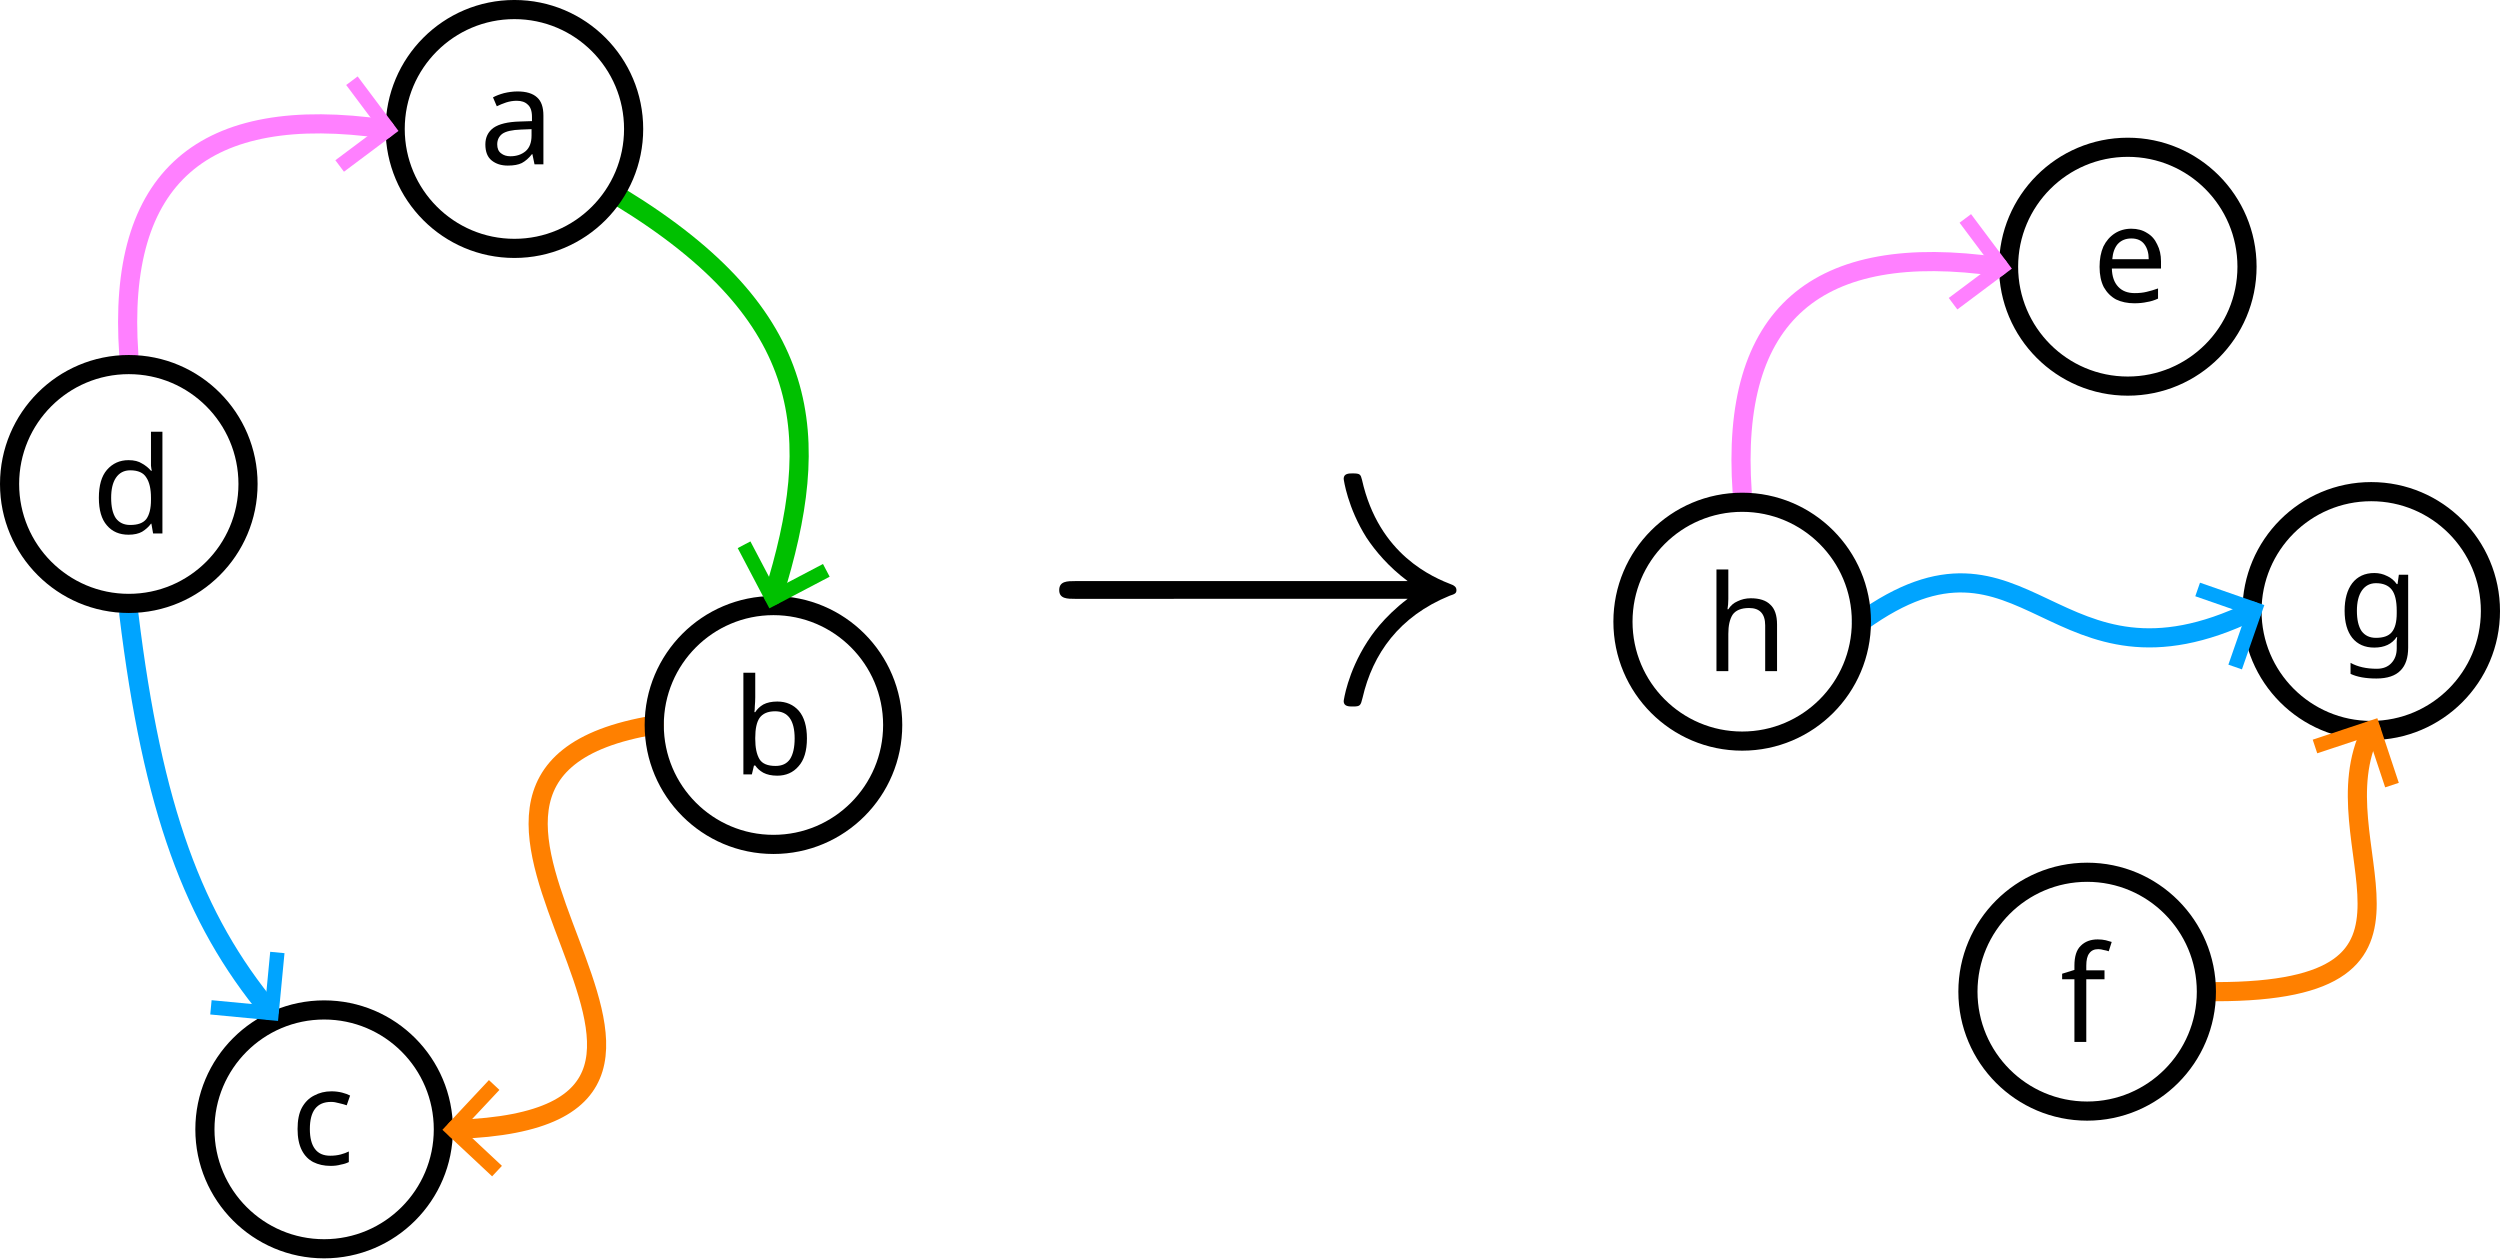
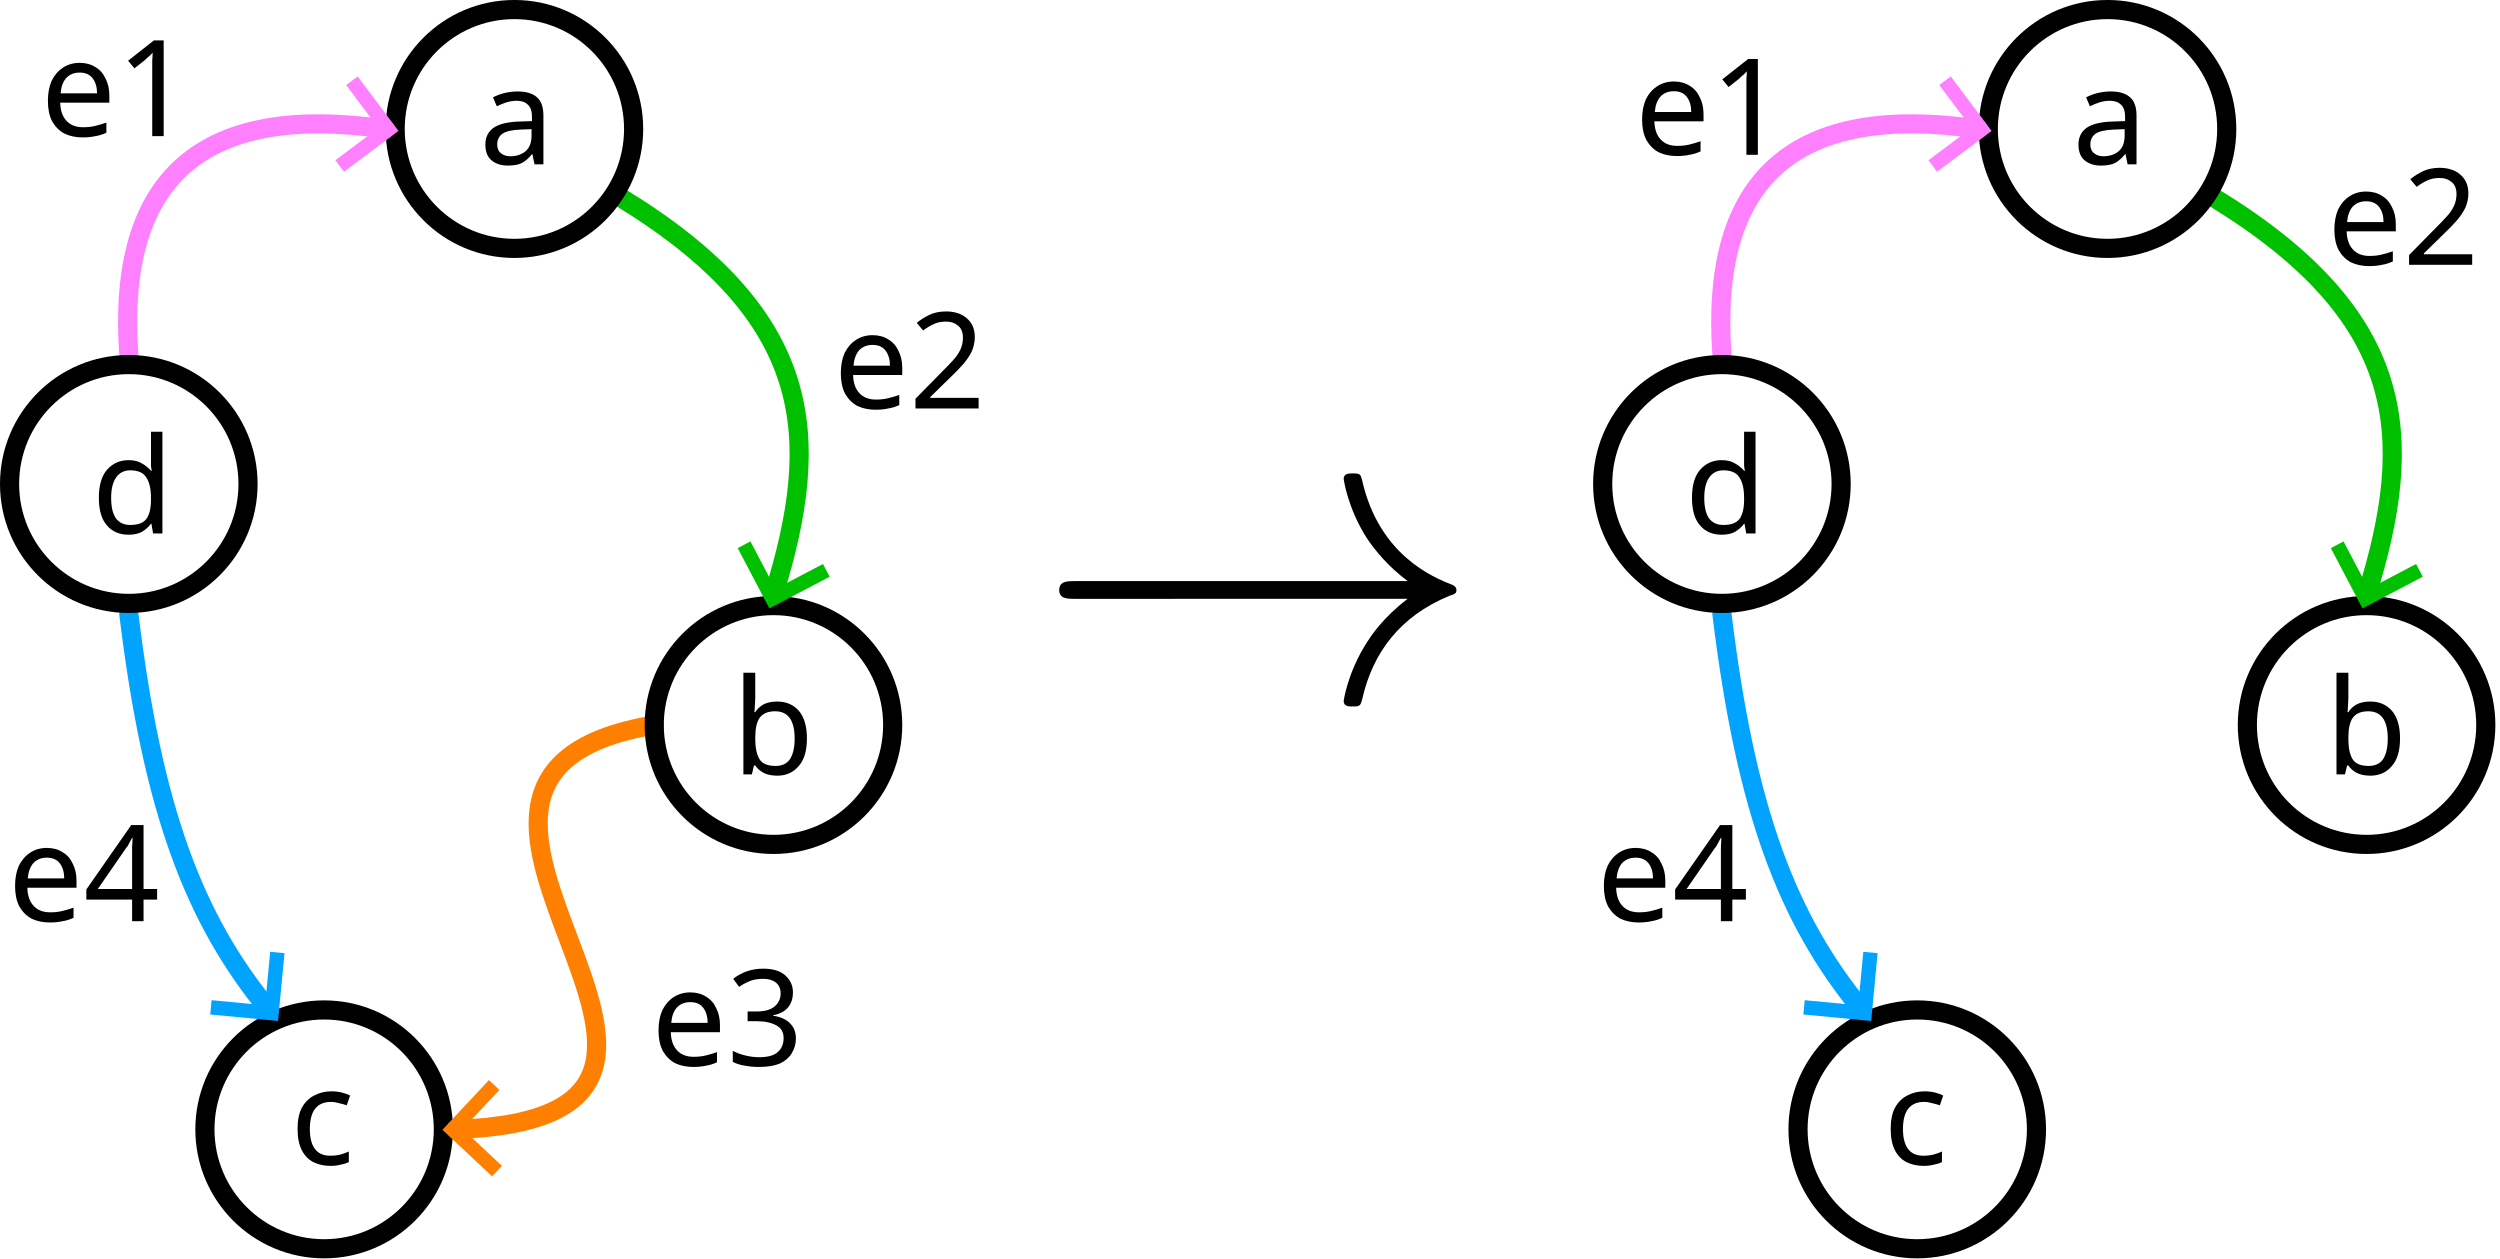
<svg xmlns="http://www.w3.org/2000/svg" width="92.199mm" height="46.407mm" viewBox="0 0 92.199 46.407" version="1.1" id="svg1">
  <defs id="defs1">
    <rect x="435.339" y="97.578" width="152.135" height="87.49" id="rect18" />
-     <marker style="overflow:visible" id="marker13" refX="0" refY="0" orient="auto-start-reverse" markerWidth="0.75" markerHeight="1" viewBox="0 0 1 1" preserveAspectRatio="xMidYMid">
-       <path style="fill:none;stroke:context-stroke;stroke-width:1;stroke-linecap:butt" d="M 3,-3 0,0 3,3" transform="rotate(180,0.125,0)" id="path13" />
-     </marker>
-     <marker style="overflow:visible" id="ArrowWide" refX="0" refY="0" orient="auto-start-reverse" markerWidth="0.75" markerHeight="1" viewBox="0 0 1 1" preserveAspectRatio="xMidYMid">
-       <path style="fill:none;stroke:context-stroke;stroke-width:1;stroke-linecap:butt" d="M 3,-3 0,0 3,3" transform="rotate(180,0.125,0)" id="path11" />
-     </marker>
    <marker style="overflow:visible" id="marker13-2" refX="0" refY="0" orient="auto-start-reverse" markerWidth="0.75" markerHeight="1" viewBox="0 0 1 1" preserveAspectRatio="xMidYMid">
      <path style="fill:none;stroke:context-stroke;stroke-width:1;stroke-linecap:butt" d="M 3,-3 0,0 3,3" transform="rotate(180,0.125,0)" id="path13-0" />
    </marker>
    <marker style="overflow:visible" id="ArrowWide-6" refX="0" refY="0" orient="auto-start-reverse" markerWidth="0.75" markerHeight="0.75" viewBox="0 0 1 1" preserveAspectRatio="xMidYMid">
      <path style="fill:none;stroke:context-stroke;stroke-width:1;stroke-linecap:butt" d="M 3,-3 0,0 3,3" transform="rotate(180,0.125,0)" id="path11-8" />
    </marker>
+     <marker style="overflow:visible" id="ArrowWide-6-7" refX="0" refY="0" orient="auto-start-reverse" markerWidth="0.75" markerHeight="0.75" viewBox="0 0 1 1" preserveAspectRatio="xMidYMid">
+       <path style="fill:none;stroke:context-stroke;stroke-width:1;stroke-linecap:butt" d="M 3,-3 0,0 3,3" transform="rotate(180,0.125,0)" id="path11-8-5" />
+     </marker>
+     <marker style="overflow:visible" id="marker13-2-9" refX="0" refY="0" orient="auto-start-reverse" markerWidth="0.75" markerHeight="1" viewBox="0 0 1 1" preserveAspectRatio="xMidYMid">
+       <path style="fill:none;stroke:context-stroke;stroke-width:1;stroke-linecap:butt" d="M 3,-3 0,0 3,3" transform="rotate(180,0.125,0)" id="path13-0-2" />
+     </marker>
  </defs>
  <g id="layer1" transform="translate(16.23594,-57.54557)">
-     <g id="g35" transform="translate(15.99422,-19.11467)">
-       <text xml:space="preserve" style="font-style:normal;font-variant:normal;font-weight:normal;font-stretch:normal;font-size:4.939px;font-family:'Fira Sans';-inkscape-font-specification:'Fira Sans, Normal';font-variant-ligatures:normal;font-variant-caps:normal;font-variant-numeric:normal;font-variant-east-asian:normal;fill:#000000;fill-opacity:1;stroke:none;stroke-width:1.161;stroke-linecap:round;stroke-linejoin:round;stroke-opacity:1" x="53.971" y="100.497" id="text15">
-         <tspan id="tspan15" style="font-style:normal;font-variant:normal;font-weight:normal;font-stretch:normal;font-size:4.939px;font-family:'Fira Sans';-inkscape-font-specification:'Fira Sans, Normal';font-variant-ligatures:normal;font-variant-caps:normal;font-variant-numeric:normal;font-variant-east-asian:normal;fill:#000000;fill-opacity:1;stroke:none;stroke-width:1.161" x="53.971" y="100.497">g</tspan>
-       </text>
-       <ellipse style="fill:none;fill-opacity:1;stroke:#000000;stroke-width:0.706;stroke-linecap:round;stroke-linejoin:round;stroke-dasharray:none;stroke-opacity:1" id="path1-5" cx="55.219" cy="99.196" rx="4.397" ry="4.404" />
-     </g>
-     <path style="fill:none;fill-opacity:1;stroke:#ff8000;stroke-width:0.706;stroke-linecap:round;stroke-linejoin:round;stroke-dasharray:none;stroke-opacity:1;marker-start:;marker-end:url(#ArrowWide-6)" d="m 65.487,94.118 c 9.339,-2e-6 3.623,-5.439 5.725,-9.632" id="path9" />
-     <g id="g36" transform="translate(-11.05242,9.835062)">
-       <ellipse style="fill:none;fill-opacity:1;stroke:#000000;stroke-width:0.706;stroke-linecap:round;stroke-linejoin:round;stroke-dasharray:none;stroke-opacity:1" id="path1-2-6" cx="71.79" cy="84.283" rx="4.397" ry="4.404" />
-       <text xml:space="preserve" style="font-style:normal;font-variant:normal;font-weight:normal;font-stretch:normal;font-size:4.939px;font-family:'Fira Sans';-inkscape-font-specification:'Fira Sans, Normal';font-variant-ligatures:normal;font-variant-caps:normal;font-variant-numeric:normal;font-variant-east-asian:normal;fill:#000000;fill-opacity:1;stroke:none;stroke-width:1.161;stroke-linecap:round;stroke-linejoin:round;stroke-opacity:1" x="70.79" y="86.135" id="text14">
-         <tspan id="tspan14" style="font-style:normal;font-variant:normal;font-weight:normal;font-stretch:normal;font-size:4.939px;font-family:'Fira Sans';-inkscape-font-specification:'Fira Sans, Normal';font-variant-ligatures:normal;font-variant-caps:normal;font-variant-numeric:normal;font-variant-east-asian:normal;fill:#000000;fill-opacity:1;stroke:none;stroke-width:1.161" x="70.79" y="86.135">f</tspan>
-       </text>
-     </g>
-     <path style="fill:none;fill-opacity:1;stroke:#00a4ff;stroke-width:0.706;stroke-linecap:round;stroke-linejoin:round;stroke-dasharray:none;stroke-opacity:1;marker-end:url(#ArrowWide)" d="m 52.412,80.473 c 6.152,-4.432 7.008,3.185 14.403,-0.392" id="path4" />
-     <ellipse style="fill:none;fill-opacity:1;stroke:#000000;stroke-width:0.706;stroke-linecap:round;stroke-linejoin:round;stroke-dasharray:none;stroke-opacity:1" id="path1" cx="62.236" cy="67.381" rx="4.397" ry="4.404" />
-     <path style="fill:none;fill-opacity:1;stroke:#ff80ff;stroke-width:0.706;stroke-linecap:round;stroke-linejoin:round;stroke-dasharray:none;stroke-opacity:1;marker-start:url(#marker13)" d="m 57.459,67.381 c -6.709,-0.965 -9.9,1.76 -9.444,8.308" id="path2" />
-     <ellipse style="fill:none;fill-opacity:1;stroke:#000000;stroke-width:0.706;stroke-linecap:round;stroke-linejoin:round;stroke-dasharray:none;stroke-opacity:1" id="path1-0" cx="48.015" cy="80.473" rx="4.397" ry="4.404" />
-     <text xml:space="preserve" style="font-style:normal;font-variant:normal;font-weight:normal;font-stretch:normal;font-size:4.939px;font-family:'Fira Sans';-inkscape-font-specification:'Fira Sans, Normal';font-variant-ligatures:normal;font-variant-caps:normal;font-variant-numeric:normal;font-variant-east-asian:normal;fill:#000000;fill-opacity:1;stroke:none;stroke-width:1.161;stroke-linecap:round;stroke-linejoin:round;stroke-opacity:1" x="60.929" y="68.682" id="text13">
-       <tspan id="tspan13" style="font-style:normal;font-variant:normal;font-weight:normal;font-stretch:normal;font-size:4.939px;font-family:'Fira Sans';-inkscape-font-specification:'Fira Sans, Normal';font-variant-ligatures:normal;font-variant-caps:normal;font-variant-numeric:normal;font-variant-east-asian:normal;fill:#000000;fill-opacity:1;stroke:none;stroke-width:1.161" x="60.929" y="68.682">e</tspan>
-     </text>
-     <text xml:space="preserve" style="font-style:normal;font-variant:normal;font-weight:normal;font-stretch:normal;font-size:4.939px;font-family:'Fira Sans';-inkscape-font-specification:'Fira Sans, Normal';font-variant-ligatures:normal;font-variant-caps:normal;font-variant-numeric:normal;font-variant-east-asian:normal;fill:#000000;fill-opacity:1;stroke:none;stroke-width:1.161;stroke-linecap:round;stroke-linejoin:round;stroke-opacity:1" x="46.644" y="82.295" id="text16">
-       <tspan id="tspan16" style="font-style:normal;font-variant:normal;font-weight:normal;font-stretch:normal;font-size:4.939px;font-family:'Fira Sans';-inkscape-font-specification:'Fira Sans, Normal';font-variant-ligatures:normal;font-variant-caps:normal;font-variant-numeric:normal;font-variant-east-asian:normal;fill:#000000;fill-opacity:1;stroke:none;stroke-width:1.161" x="46.644" y="82.295">h</tspan>
-     </text>
    <g id="g34">
      <text xml:space="preserve" style="font-style:normal;font-variant:normal;font-weight:normal;font-stretch:normal;font-size:4.939px;font-family:'Fira Sans';-inkscape-font-specification:'Fira Sans, Normal';font-variant-ligatures:normal;font-variant-caps:normal;font-variant-numeric:normal;font-variant-east-asian:normal;fill:#000000;fill-opacity:1;stroke:none;stroke-width:1.161;stroke-linecap:round;stroke-linejoin:round;stroke-opacity:1" x="-5.529" y="100.497" id="text15-9">
        <tspan id="tspan15-1" style="font-style:normal;font-variant:normal;font-weight:normal;font-stretch:normal;font-size:4.939px;font-family:'Fira Sans';-inkscape-font-specification:'Fira Sans, Normal';font-variant-ligatures:normal;font-variant-caps:normal;font-variant-numeric:normal;font-variant-east-asian:normal;fill:#000000;fill-opacity:1;stroke:none;stroke-width:1.161" x="-5.529" y="100.497">c</tspan>
      </text>
      <ellipse style="fill:none;fill-opacity:1;stroke:#000000;stroke-width:0.706;stroke-linecap:round;stroke-linejoin:round;stroke-dasharray:none;stroke-opacity:1" id="path1-5-4" cx="-4.282" cy="99.196" rx="4.397" ry="4.404" />
      <path style="fill:none;fill-opacity:1;stroke:#00a4ff;stroke-width:0.706;stroke-linecap:round;stroke-linejoin:round;stroke-dasharray:none;stroke-opacity:1;marker-end:url(#ArrowWide-6)" d="m -11.486,80.179 c 0.878,7.228 2.398,11.258 5.181,14.628" id="path6-8" />
      <path style="fill:none;fill-opacity:1;stroke:#ff8000;stroke-width:0.706;stroke-linecap:round;stroke-linejoin:round;stroke-dasharray:none;stroke-opacity:1;marker-start:url(#marker13-2)" d="M 0.586,99.196 C 13.793,98.756 -3.865,86.231 7.892,84.283" id="path9-7" />
      <ellipse style="fill:none;fill-opacity:1;stroke:#000000;stroke-width:0.706;stroke-linecap:round;stroke-linejoin:round;stroke-dasharray:none;stroke-opacity:1" id="path1-2-6-5" cx="12.289" cy="84.283" rx="4.397" ry="4.404" />
      <path style="fill:none;fill-opacity:1;stroke:#00c000;stroke-width:0.706;stroke-linecap:round;stroke-linejoin:round;stroke-dasharray:none;stroke-opacity:1;marker-end:url(#ArrowWide-6)" d="m 6.627,64.815 c 7.21,4.402 7.487,8.816 5.662,14.683" id="path5-4" />
      <ellipse style="fill:none;fill-opacity:1;stroke:#000000;stroke-width:0.706;stroke-linecap:round;stroke-linejoin:round;stroke-dasharray:none;stroke-opacity:1" id="ellipse3" cx="2.735" cy="62.302" rx="4.397" ry="4.404" />
      <path style="fill:none;fill-opacity:1;stroke:#ff80ff;stroke-width:0.706;stroke-linecap:round;stroke-linejoin:round;stroke-dasharray:none;stroke-opacity:1;marker-start:url(#marker13-2)" d="m -2.042,62.302 c -6.709,-0.965 -9.9,1.76 -9.444,8.308" id="path4-0" />
      <ellipse style="fill:none;fill-opacity:1;stroke:#000000;stroke-width:0.706;stroke-linecap:round;stroke-linejoin:round;stroke-dasharray:none;stroke-opacity:1" id="path1-0-9" cx="-11.486" cy="75.395" rx="4.397" ry="4.404" />
      <text xml:space="preserve" style="font-style:normal;font-variant:normal;font-weight:normal;font-stretch:normal;font-size:4.939px;font-family:'Fira Sans';-inkscape-font-specification:'Fira Sans, Normal';font-variant-ligatures:normal;font-variant-caps:normal;font-variant-numeric:normal;font-variant-east-asian:normal;fill:#000000;fill-opacity:1;stroke:none;stroke-width:1.161;stroke-linecap:round;stroke-linejoin:round;stroke-opacity:1" x="1.429" y="63.604" id="text13-2">
        <tspan id="tspan13-7" style="font-style:normal;font-variant:normal;font-weight:normal;font-stretch:normal;font-size:4.939px;font-family:'Fira Sans';-inkscape-font-specification:'Fira Sans, Normal';font-variant-ligatures:normal;font-variant-caps:normal;font-variant-numeric:normal;font-variant-east-asian:normal;fill:#000000;fill-opacity:1;stroke:none;stroke-width:1.161" x="1.429" y="63.604">a</tspan>
      </text>
      <text xml:space="preserve" style="font-style:normal;font-variant:normal;font-weight:normal;font-stretch:normal;font-size:4.939px;font-family:'Fira Sans';-inkscape-font-specification:'Fira Sans, Normal';font-variant-ligatures:normal;font-variant-caps:normal;font-variant-numeric:normal;font-variant-east-asian:normal;fill:#000000;fill-opacity:1;stroke:none;stroke-width:1.161;stroke-linecap:round;stroke-linejoin:round;stroke-opacity:1" x="10.756" y="86.105" id="text14-2">
        <tspan id="tspan14-2" style="font-style:normal;font-variant:normal;font-weight:normal;font-stretch:normal;font-size:4.939px;font-family:'Fira Sans';-inkscape-font-specification:'Fira Sans, Normal';font-variant-ligatures:normal;font-variant-caps:normal;font-variant-numeric:normal;font-variant-east-asian:normal;fill:#000000;fill-opacity:1;stroke:none;stroke-width:1.161" x="10.756" y="86.105">b</tspan>
      </text>
      <text xml:space="preserve" style="font-style:normal;font-variant:normal;font-weight:normal;font-stretch:normal;font-size:4.939px;font-family:'Fira Sans';-inkscape-font-specification:'Fira Sans, Normal';font-variant-ligatures:normal;font-variant-caps:normal;font-variant-numeric:normal;font-variant-east-asian:normal;fill:#000000;fill-opacity:1;stroke:none;stroke-width:1.161;stroke-linecap:round;stroke-linejoin:round;stroke-opacity:1" x="-12.856" y="77.217" id="text16-0">
        <tspan id="tspan16-6" style="font-style:normal;font-variant:normal;font-weight:normal;font-stretch:normal;font-size:4.939px;font-family:'Fira Sans';-inkscape-font-specification:'Fira Sans, Normal';font-variant-ligatures:normal;font-variant-caps:normal;font-variant-numeric:normal;font-variant-east-asian:normal;fill:#000000;fill-opacity:1;stroke:none;stroke-width:1.161" x="-12.856" y="77.217">d</tspan>
      </text>
    </g>
+     <g id="g34-8" transform="translate(58.75338)">
+       <text xml:space="preserve" style="font-style:normal;font-variant:normal;font-weight:normal;font-stretch:normal;font-size:4.939px;font-family:'Fira Sans';-inkscape-font-specification:'Fira Sans, Normal';font-variant-ligatures:normal;font-variant-caps:normal;font-variant-numeric:normal;font-variant-east-asian:normal;fill:#000000;fill-opacity:1;stroke:none;stroke-width:1.161;stroke-linecap:round;stroke-linejoin:round;stroke-opacity:1" x="-5.529" y="100.497" id="text15-9-9">
+         <tspan id="tspan15-1-7" style="font-style:normal;font-variant:normal;font-weight:normal;font-stretch:normal;font-size:4.939px;font-family:'Fira Sans';-inkscape-font-specification:'Fira Sans, Normal';font-variant-ligatures:normal;font-variant-caps:normal;font-variant-numeric:normal;font-variant-east-asian:normal;fill:#000000;fill-opacity:1;stroke:none;stroke-width:1.161" x="-5.529" y="100.497">c</tspan>
+       </text>
+       <ellipse style="fill:none;fill-opacity:1;stroke:#000000;stroke-width:0.706;stroke-linecap:round;stroke-linejoin:round;stroke-dasharray:none;stroke-opacity:1" id="path1-5-4-3" cx="-4.282" cy="99.196" rx="4.397" ry="4.404" />
+       <path style="fill:none;fill-opacity:1;stroke:#00a4ff;stroke-width:0.706;stroke-linecap:round;stroke-linejoin:round;stroke-dasharray:none;stroke-opacity:1;marker-end:url(#ArrowWide-6-7)" d="m -11.486,80.179 c 0.878,7.228 2.398,11.258 5.181,14.628" id="path6-8-6" />
+       <ellipse style="fill:none;fill-opacity:1;stroke:#000000;stroke-width:0.706;stroke-linecap:round;stroke-linejoin:round;stroke-dasharray:none;stroke-opacity:1" id="path1-2-6-5-2" cx="12.289" cy="84.283" rx="4.397" ry="4.404" />
+       <path style="fill:none;fill-opacity:1;stroke:#00c000;stroke-width:0.706;stroke-linecap:round;stroke-linejoin:round;stroke-dasharray:none;stroke-opacity:1;marker-end:url(#ArrowWide-6-7)" d="m 6.627,64.815 c 7.21,4.402 7.487,8.816 5.662,14.683" id="path5-4-9" />
+       <ellipse style="fill:none;fill-opacity:1;stroke:#000000;stroke-width:0.706;stroke-linecap:round;stroke-linejoin:round;stroke-dasharray:none;stroke-opacity:1" id="ellipse3-3" cx="2.735" cy="62.302" rx="4.397" ry="4.404" />
+       <path style="fill:none;fill-opacity:1;stroke:#ff80ff;stroke-width:0.706;stroke-linecap:round;stroke-linejoin:round;stroke-dasharray:none;stroke-opacity:1;marker-start:url(#marker13-2-9)" d="m -2.042,62.302 c -6.709,-0.965 -9.9,1.76 -9.444,8.308" id="path4-0-1" />
+       <ellipse style="fill:none;fill-opacity:1;stroke:#000000;stroke-width:0.706;stroke-linecap:round;stroke-linejoin:round;stroke-dasharray:none;stroke-opacity:1" id="path1-0-9-9" cx="-11.486" cy="75.395" rx="4.397" ry="4.404" />
+       <text xml:space="preserve" style="font-style:normal;font-variant:normal;font-weight:normal;font-stretch:normal;font-size:4.939px;font-family:'Fira Sans';-inkscape-font-specification:'Fira Sans, Normal';font-variant-ligatures:normal;font-variant-caps:normal;font-variant-numeric:normal;font-variant-east-asian:normal;fill:#000000;fill-opacity:1;stroke:none;stroke-width:1.161;stroke-linecap:round;stroke-linejoin:round;stroke-opacity:1" x="1.429" y="63.604" id="text13-2-4">
+         <tspan id="tspan13-7-7" style="font-style:normal;font-variant:normal;font-weight:normal;font-stretch:normal;font-size:4.939px;font-family:'Fira Sans';-inkscape-font-specification:'Fira Sans, Normal';font-variant-ligatures:normal;font-variant-caps:normal;font-variant-numeric:normal;font-variant-east-asian:normal;fill:#000000;fill-opacity:1;stroke:none;stroke-width:1.161" x="1.429" y="63.604">a</tspan>
+       </text>
+       <text xml:space="preserve" style="font-style:normal;font-variant:normal;font-weight:normal;font-stretch:normal;font-size:4.939px;font-family:'Fira Sans';-inkscape-font-specification:'Fira Sans, Normal';font-variant-ligatures:normal;font-variant-caps:normal;font-variant-numeric:normal;font-variant-east-asian:normal;fill:#000000;fill-opacity:1;stroke:none;stroke-width:1.161;stroke-linecap:round;stroke-linejoin:round;stroke-opacity:1" x="10.756" y="86.105" id="text14-2-8">
+         <tspan id="tspan14-2-4" style="font-style:normal;font-variant:normal;font-weight:normal;font-stretch:normal;font-size:4.939px;font-family:'Fira Sans';-inkscape-font-specification:'Fira Sans, Normal';font-variant-ligatures:normal;font-variant-caps:normal;font-variant-numeric:normal;font-variant-east-asian:normal;fill:#000000;fill-opacity:1;stroke:none;stroke-width:1.161" x="10.756" y="86.105">b</tspan>
+       </text>
+       <text xml:space="preserve" style="font-style:normal;font-variant:normal;font-weight:normal;font-stretch:normal;font-size:4.939px;font-family:'Fira Sans';-inkscape-font-specification:'Fira Sans, Normal';font-variant-ligatures:normal;font-variant-caps:normal;font-variant-numeric:normal;font-variant-east-asian:normal;fill:#000000;fill-opacity:1;stroke:none;stroke-width:1.161;stroke-linecap:round;stroke-linejoin:round;stroke-opacity:1" x="-12.856" y="77.217" id="text16-0-5">
+         <tspan id="tspan16-6-0" style="font-style:normal;font-variant:normal;font-weight:normal;font-stretch:normal;font-size:4.939px;font-family:'Fira Sans';-inkscape-font-specification:'Fira Sans, Normal';font-variant-ligatures:normal;font-variant-caps:normal;font-variant-numeric:normal;font-variant-east-asian:normal;fill:#000000;fill-opacity:1;stroke:none;stroke-width:1.161" x="-12.856" y="77.217">d</tspan>
+       </text>
+       <text xml:space="preserve" style="font-size:4.939px;font-family:'Fira Sans';-inkscape-font-specification:'Fira Sans, Normal';fill:#000000;fill-opacity:1;stroke:none;stroke-width:3.528;stroke-linecap:round;stroke-linejoin:round;stroke-opacity:1" x="-73.487" y="62.564" id="text1">
+         <tspan id="tspan1" style="fill:#000000;fill-opacity:1;stroke:none;stroke-width:3.528" x="-73.487" y="62.564">e1</tspan>
+       </text>
+       <text xml:space="preserve" style="font-size:4.939px;font-family:'Fira Sans';-inkscape-font-specification:'Fira Sans, Normal';fill:#000000;fill-opacity:1;stroke:none;stroke-width:3.528;stroke-linecap:round;stroke-linejoin:round;stroke-opacity:1" x="-44.248" y="72.61" id="text1-6">
+         <tspan id="tspan1-8" style="fill:#000000;fill-opacity:1;stroke:none;stroke-width:3.528" x="-44.248" y="72.61">e2</tspan>
+       </text>
+       <text xml:space="preserve" style="font-size:4.939px;font-family:'Fira Sans';-inkscape-font-specification:'Fira Sans, Normal';fill:#000000;fill-opacity:1;stroke:none;stroke-width:3.528;stroke-linecap:round;stroke-linejoin:round;stroke-opacity:1" x="-50.967" y="96.845" id="text1-1">
+         <tspan id="tspan1-4" style="fill:#000000;fill-opacity:1;stroke:none;stroke-width:3.528" x="-50.967" y="96.845">e3</tspan>
+       </text>
+       <text xml:space="preserve" style="font-size:4.939px;font-family:'Fira Sans';-inkscape-font-specification:'Fira Sans, Normal';fill:#000000;fill-opacity:1;stroke:none;stroke-width:3.528;stroke-linecap:round;stroke-linejoin:round;stroke-opacity:1" x="-74.701" y="91.519" id="text1-68">
+         <tspan id="tspan1-9" style="fill:#000000;fill-opacity:1;stroke:none;stroke-width:3.528" x="-74.701" y="91.519">e4</tspan>
+       </text>
+       <text xml:space="preserve" style="font-size:4.939px;font-family:'Fira Sans';-inkscape-font-specification:'Fira Sans, Normal';fill:#000000;fill-opacity:1;stroke:none;stroke-width:3.528;stroke-linecap:round;stroke-linejoin:round;stroke-opacity:1" x="-14.694" y="63.254" id="text1-3">
+         <tspan id="tspan1-85" style="fill:#000000;fill-opacity:1;stroke:none;stroke-width:3.528" x="-14.694" y="63.254">e1</tspan>
+       </text>
+       <text xml:space="preserve" style="font-size:4.939px;font-family:'Fira Sans';-inkscape-font-specification:'Fira Sans, Normal';fill:#000000;fill-opacity:1;stroke:none;stroke-width:3.528;stroke-linecap:round;stroke-linejoin:round;stroke-opacity:1" x="10.835" y="67.311" id="text1-6-6">
+         <tspan id="tspan1-8-1" style="fill:#000000;fill-opacity:1;stroke:none;stroke-width:3.528" x="10.835" y="67.311">e2</tspan>
+       </text>
+       <text xml:space="preserve" style="font-size:4.939px;font-family:'Fira Sans';-inkscape-font-specification:'Fira Sans, Normal';fill:#000000;fill-opacity:1;stroke:none;stroke-width:3.528;stroke-linecap:round;stroke-linejoin:round;stroke-opacity:1" x="-16.104" y="91.519" id="text1-68-9">
+         <tspan id="tspan1-9-8" style="fill:#000000;fill-opacity:1;stroke:none;stroke-width:3.528" x="-16.104" y="91.519">e4</tspan>
+       </text>
+     </g>
    <text xml:space="preserve" transform="scale(0.2645833)" id="text18" style="font-style:normal;font-variant:normal;font-weight:normal;font-stretch:normal;font-size:18.667px;font-family:'Fira Sans';-inkscape-font-specification:'Fira Sans, Normal';font-variant-ligatures:normal;font-variant-caps:normal;font-variant-numeric:normal;font-variant-east-asian:normal;white-space:pre;shape-inside:url(#rect18);display:inline;fill:#000000;fill-opacity:1;stroke:none;stroke-width:2.667;stroke-linecap:round;stroke-linejoin:round;stroke-dasharray:none;stroke-opacity:1" />
    <g transform="matrix(1.886113,0,0,1.886113,21.08056,75.00285)" id="g33" style="stroke-width:0.53">
      <g fill="#000000" fill-opacity="1" id="g4" transform="matrix(0.352778,0,0,0.352778,-1.17713,-0.203112)" style="stroke-width:0.53">
        <g id="use3" transform="translate(4.603,13.232)" style="stroke-width:0.53">
          <path d="m 20.672,-5.703 c -1.375,1.047 -2.031,2.062 -2.234,2.375 -1.109,1.719 -1.312,3.281 -1.312,3.297 0,0.297 0.297,0.297 0.5,0.297 0.422,0 0.438,-0.047 0.547,-0.484 0.562,-2.438 2.031,-4.516 4.828,-5.656 0.297,-0.094 0.375,-0.141 0.375,-0.312 0,-0.188 -0.156,-0.25 -0.203,-0.281 -1.094,-0.422 -4.094,-1.656 -5.031,-5.828 -0.078,-0.297 -0.094,-0.359 -0.516,-0.359 -0.203,0 -0.5,0 -0.5,0.297 0,0.047 0.219,1.609 1.266,3.266 0.5,0.75 1.219,1.609 2.281,2.406 H 2.25 c -0.438,0 -0.891,0 -0.891,0.5 0,0.484 0.453,0.484 0.891,0.484 z m 0,0" id="path33" style="stroke-width:0.53" />
        </g>
      </g>
    </g>
  </g>
</svg>
